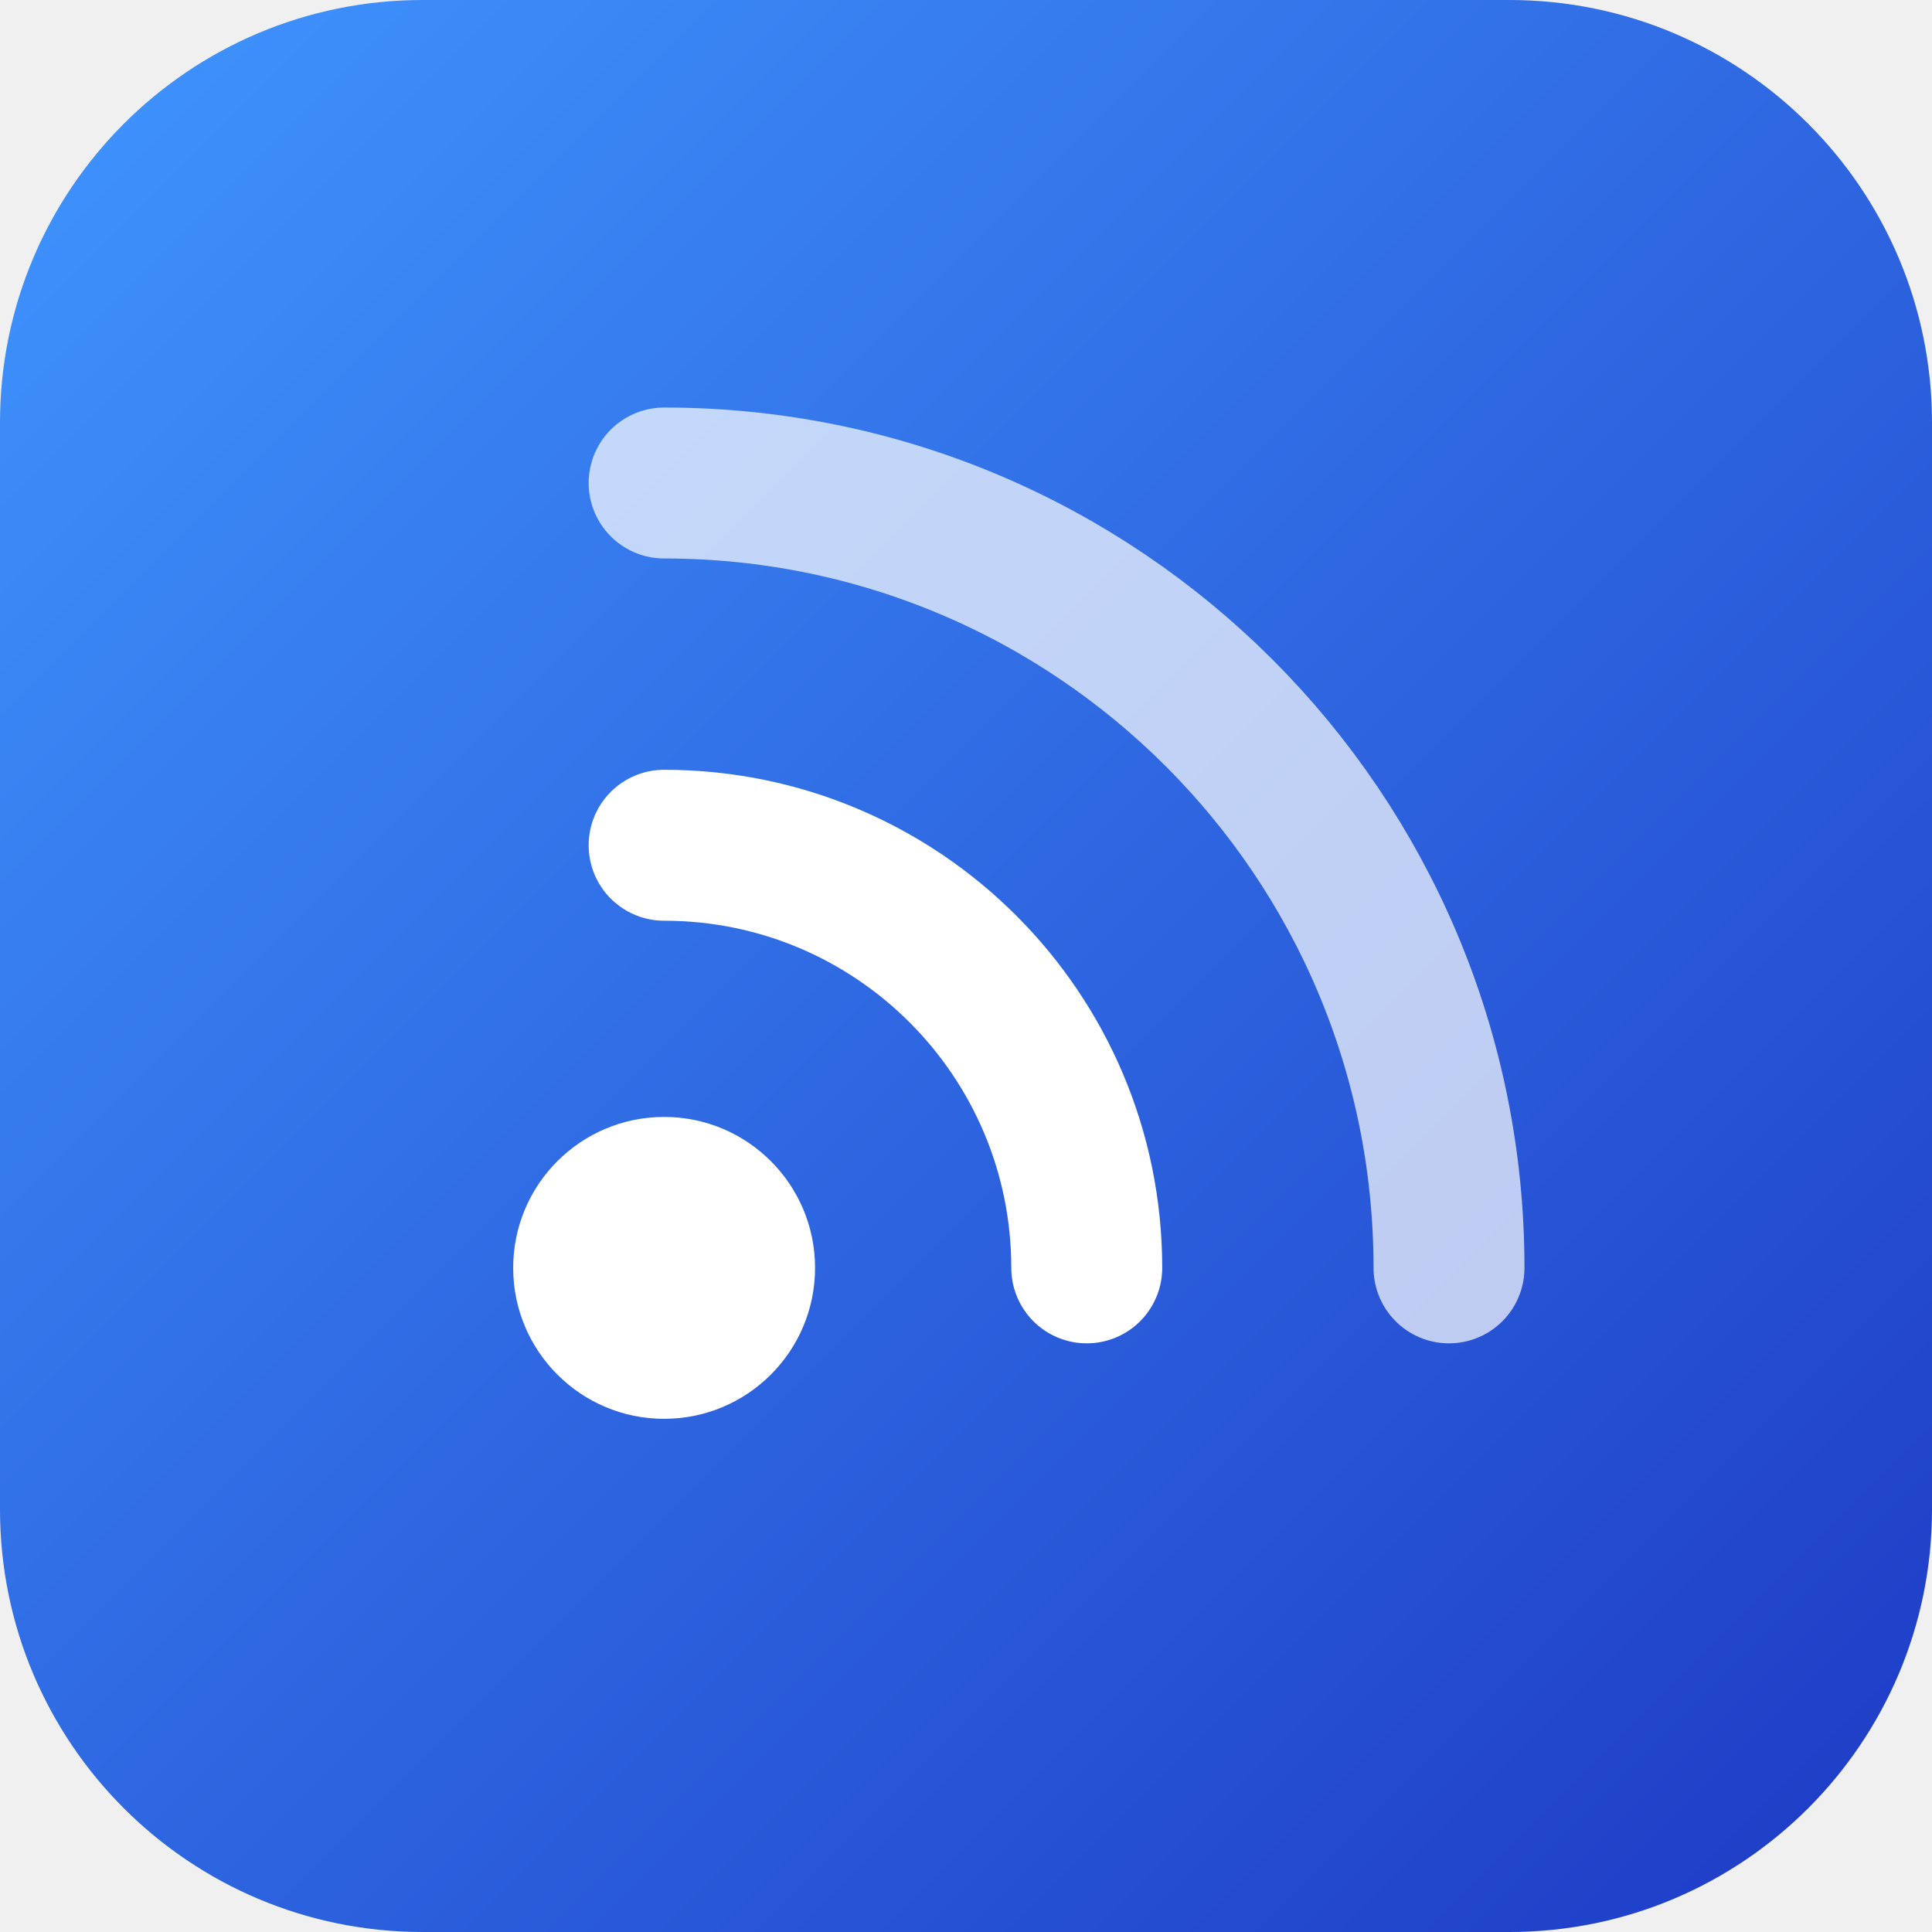
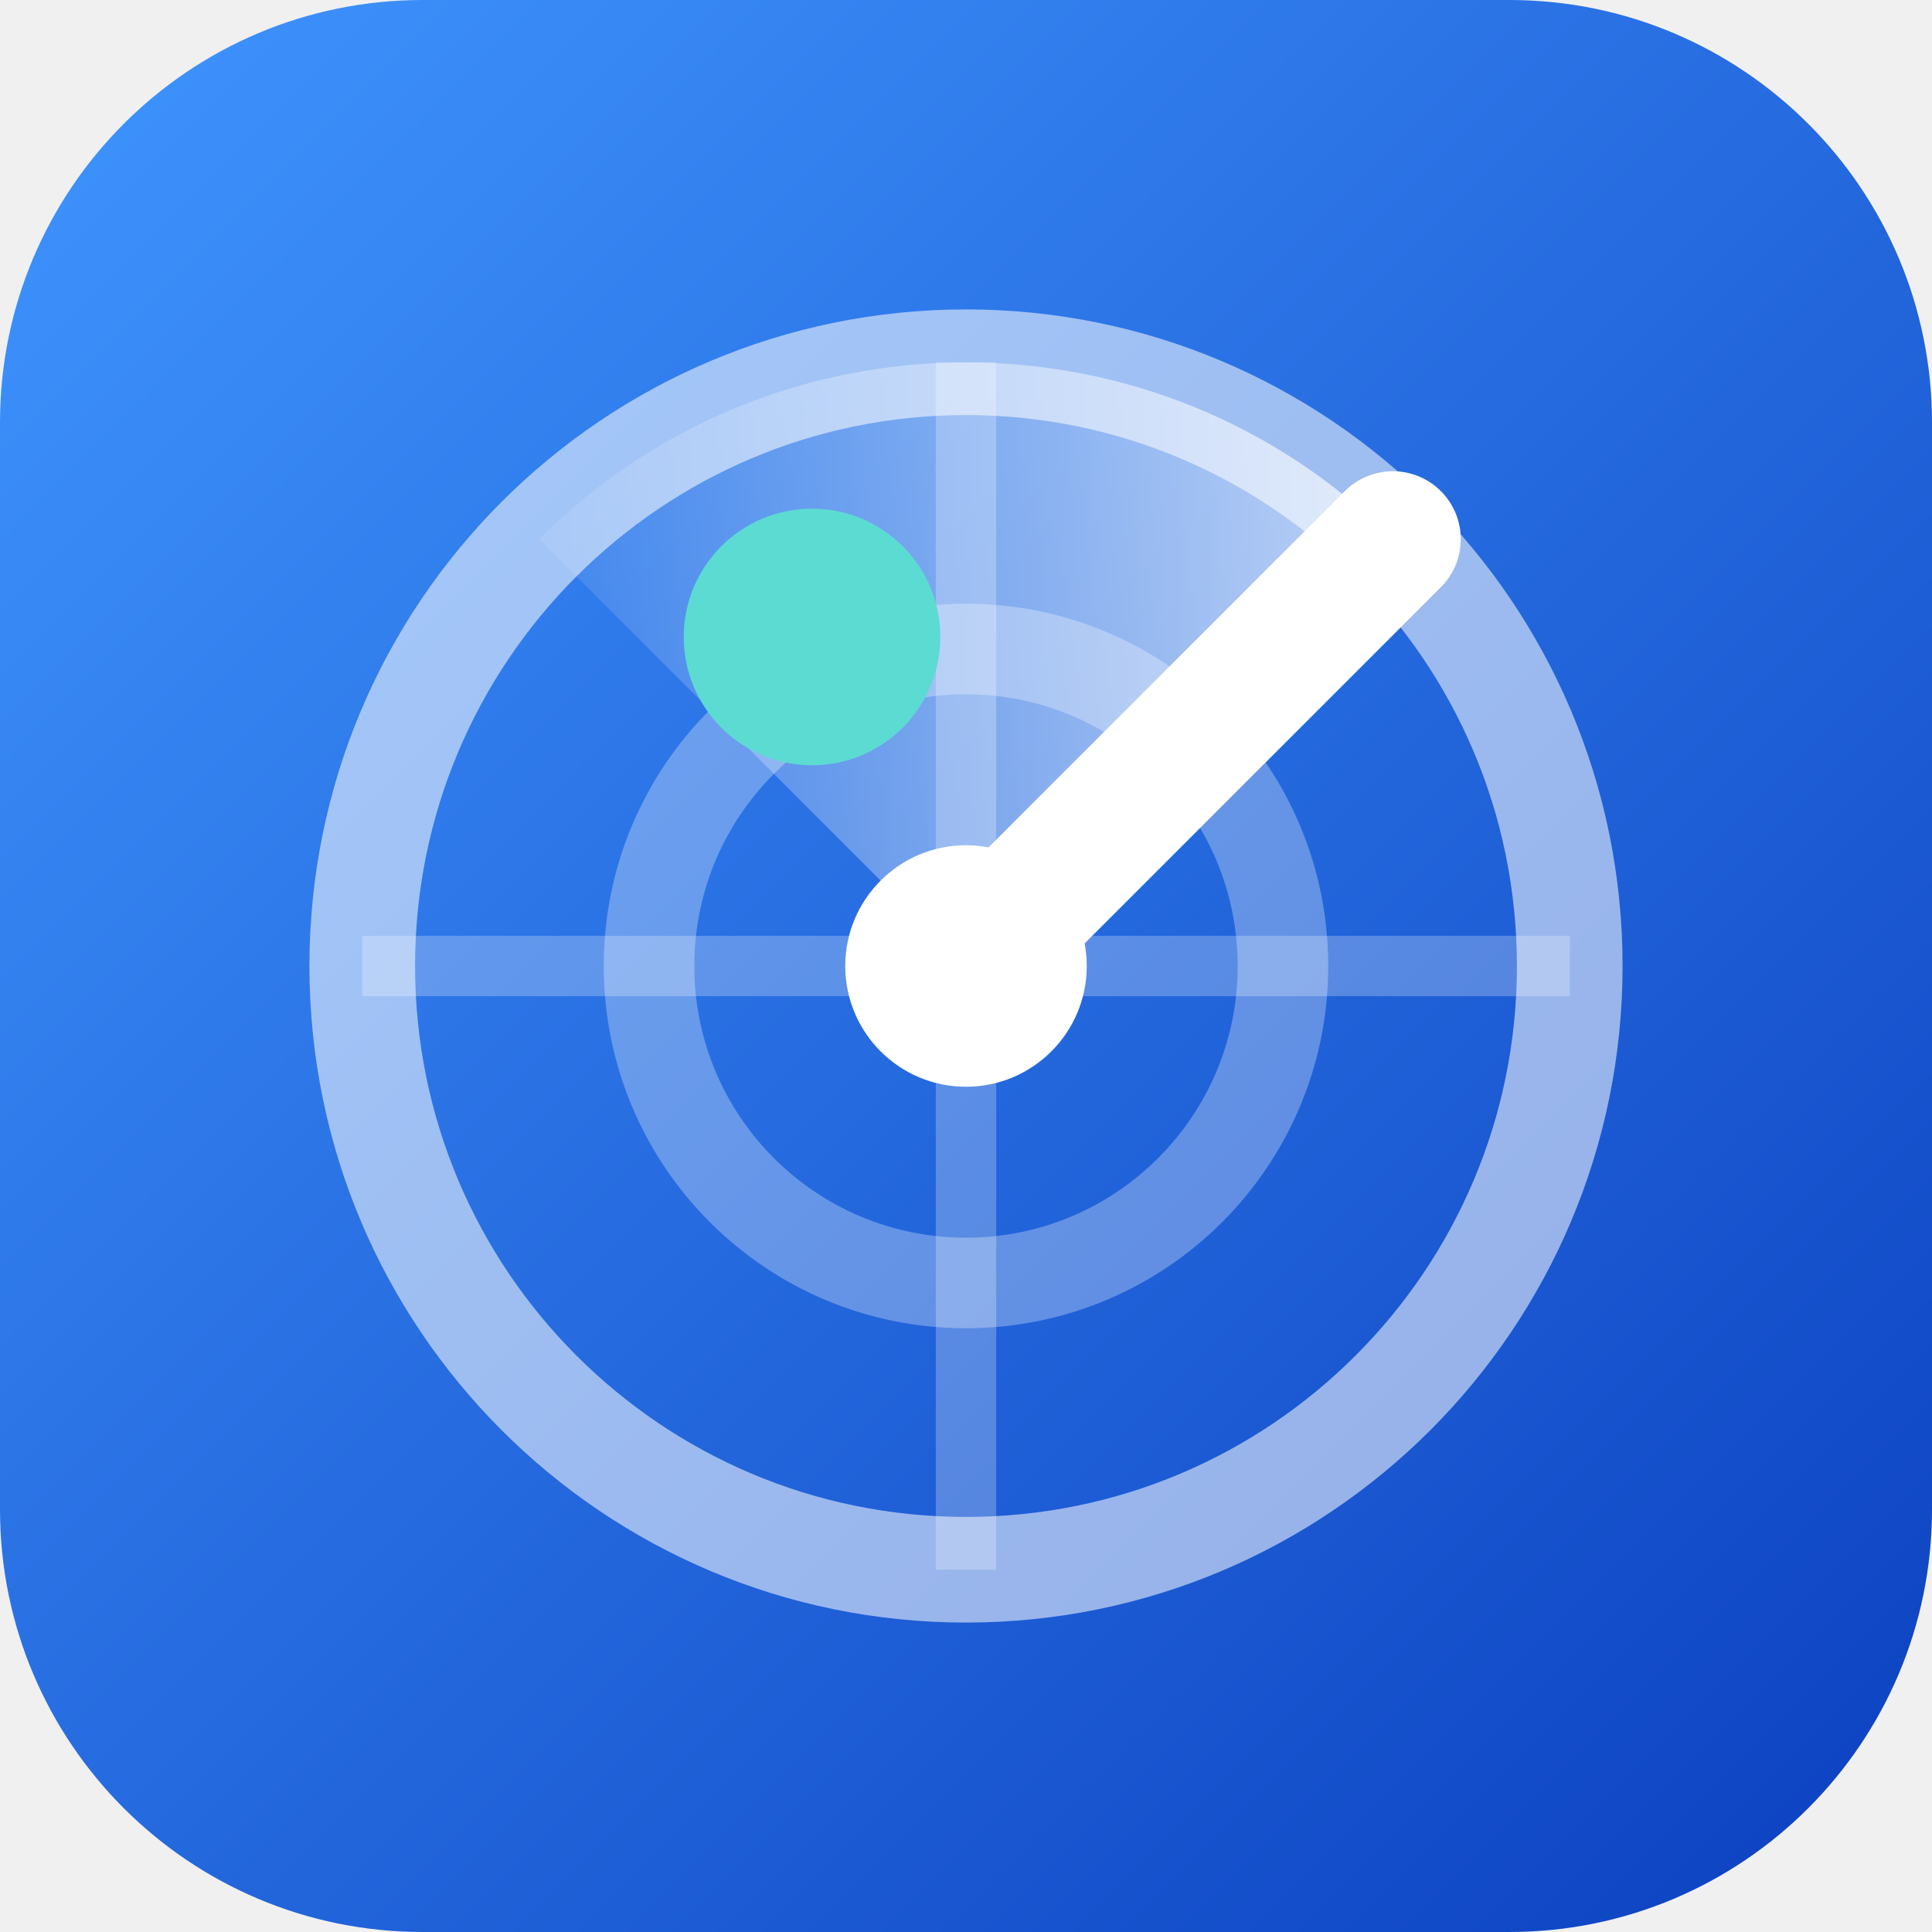
<svg xmlns="http://www.w3.org/2000/svg" width="64" height="64" viewBox="0 0 64 64">
  <defs>
-     <linearGradient id="g" x1="0" y1="0" x2="1" y2="1">
+     <linearGradient id="bg" x1="0" y1="0" x2="1" y2="1">
      <stop offset="0" stop-color="#4096ff" />
-       <stop offset="1" stop-color="#1d39c4" />
+       <stop offset="1" stop-color="#0b3fbf" />
+     </linearGradient>
+     <linearGradient id="sweep" x1="17.86" y1="0" x2="46.14" y2="0" gradientUnits="userSpaceOnUse">
+       <stop offset="0" stop-color="#fff" stop-opacity=".08" />
+       <stop offset="1" stop-color="#fff" stop-opacity=".7" />
    </linearGradient>
  </defs>
-   <rect width="64" height="64" rx="14" fill="url(#g)" />
-   <circle cx="22" cy="42" r="5" fill="#fff" />
-   <path d="M22 28a14 14 0 0 1 14 14" fill="none" stroke="#fff" stroke-width="5" stroke-linecap="round" />
-   <path d="M22 16a26 26 0 0 1 26 26" fill="none" stroke="#fff" stroke-opacity="0.7" stroke-width="5" stroke-linecap="round" />
+   <rect width="64" height="64" rx="14" fill="url(#bg)" />
+   <path d="M32 12v40M12 32h40" stroke="#fff" stroke-opacity=".25" stroke-width="2" />
+   <path d="M32 32L17.86 17.86A20 20 0 0 1 46.14 17.86z" fill="url(#sweep)" />
+   <circle cx="32" cy="32" r="20" fill="none" stroke="#fff" stroke-opacity=".55" stroke-width="3.5" />
+   <circle cx="32" cy="32" r="10.5" fill="none" stroke="#fff" stroke-opacity=".3" stroke-width="3" />
+   <path d="M32 32L46.14 17.86" stroke="#fff" stroke-width="4.5" stroke-linecap="round" />
+   <circle cx="32" cy="32" r="4" fill="#fff" />
+   <circle cx="26.9" cy="21.1" r="4.25" fill="#5cdbd3" />
</svg>
